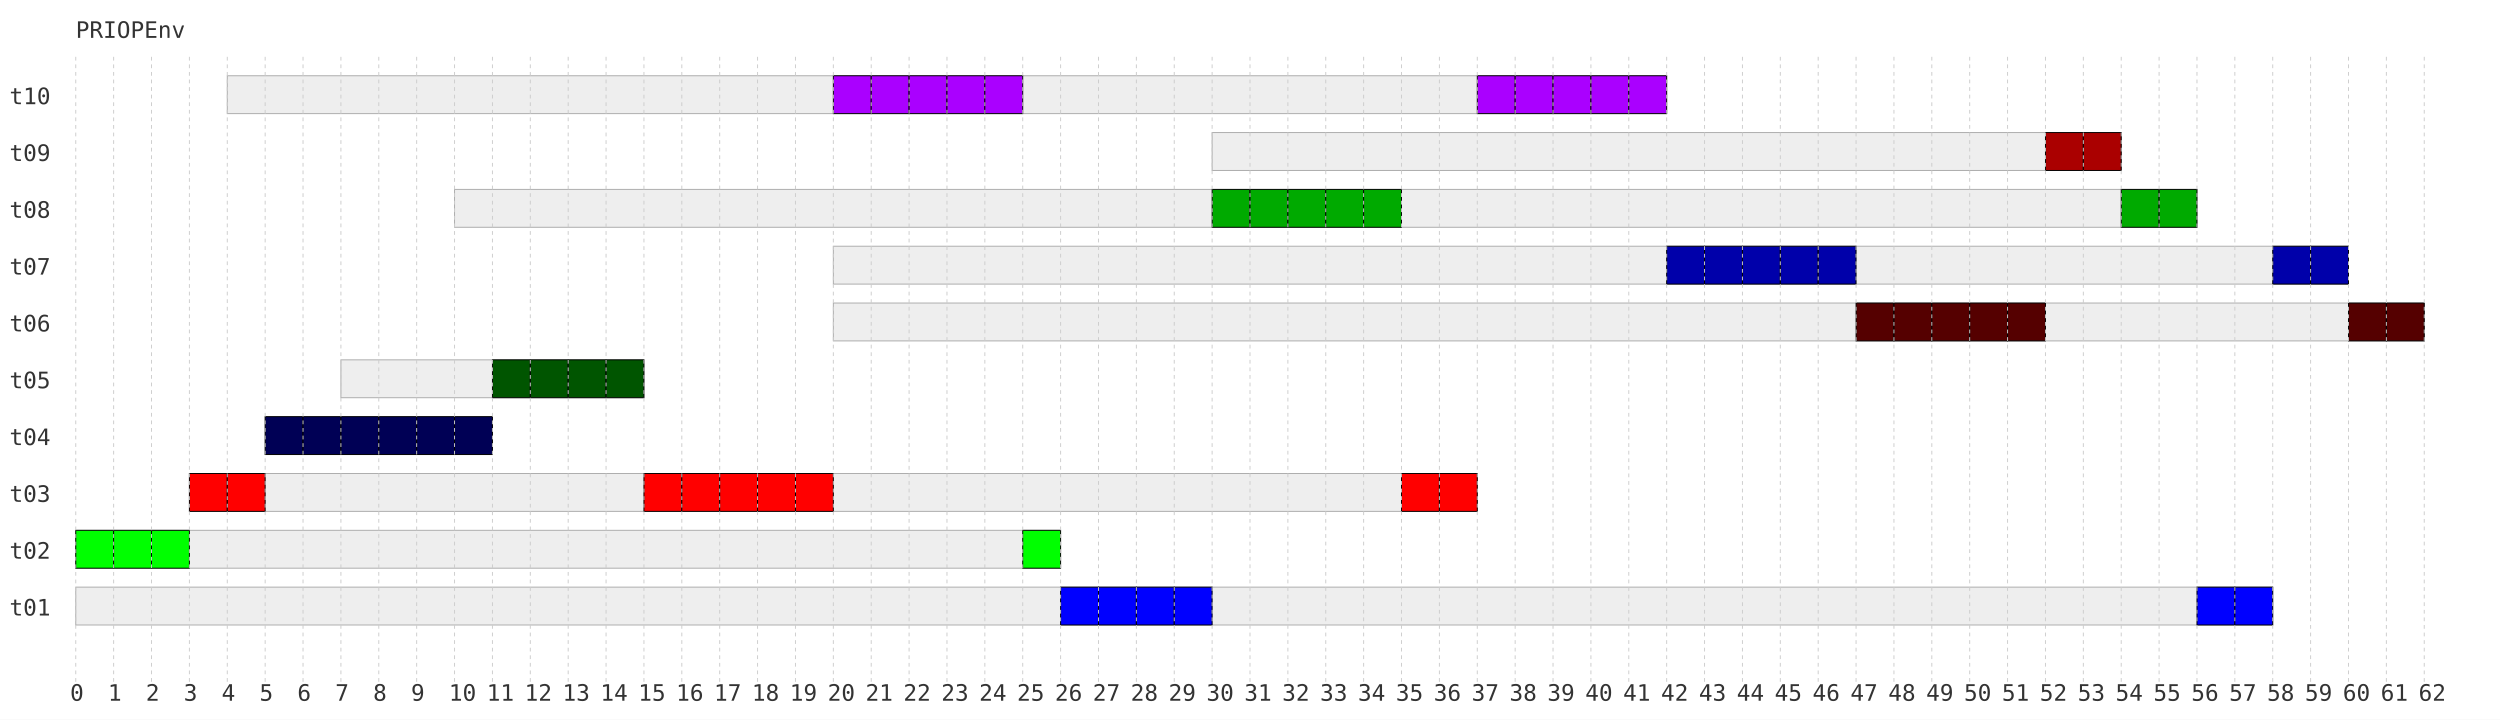
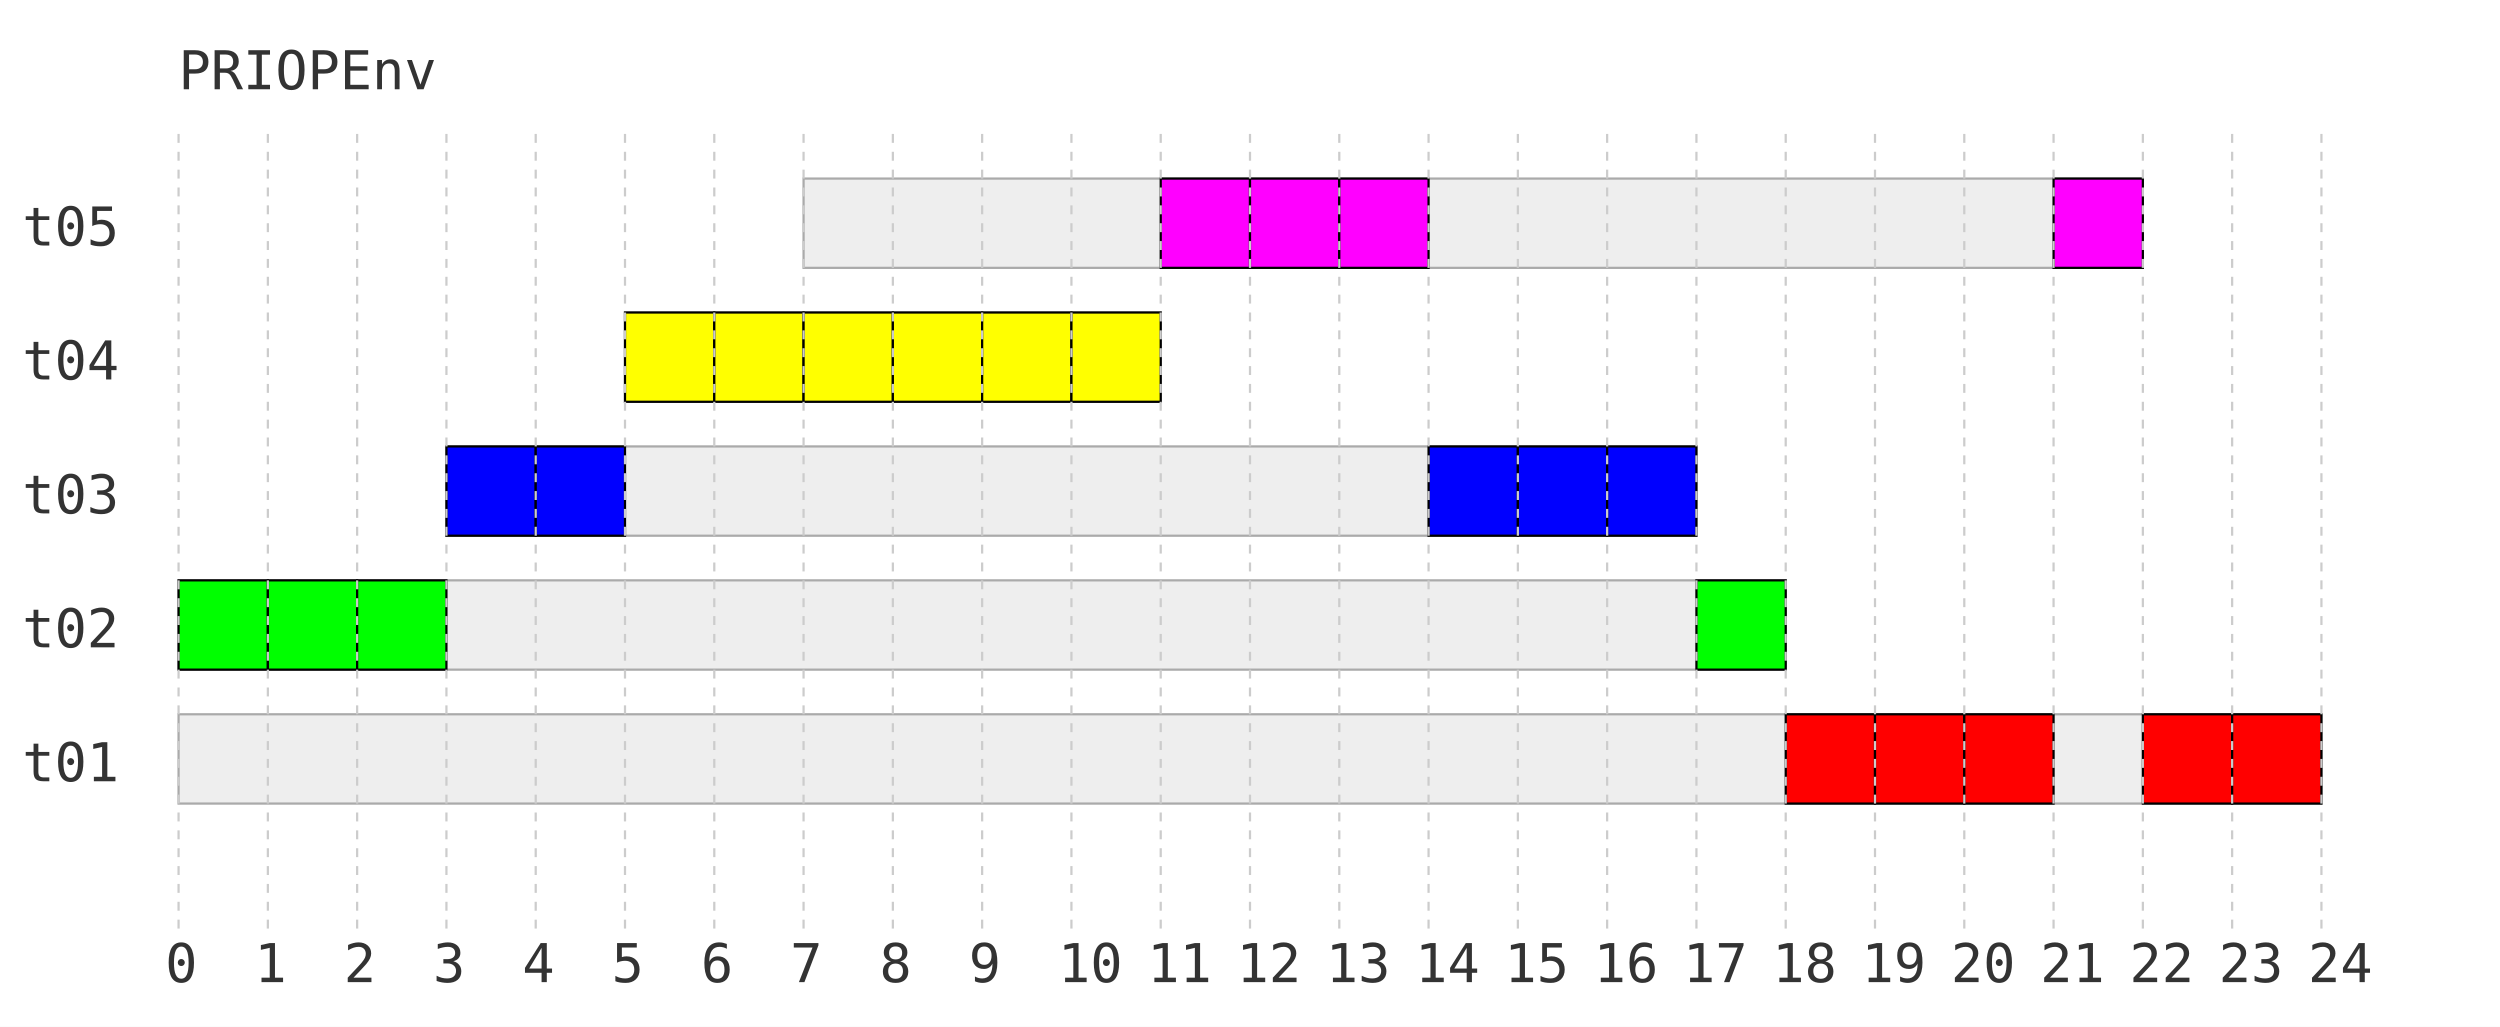
- <svg xmlns="http://www.w3.org/2000/svg" width="1320" height="380">
+ <svg xmlns="http://www.w3.org/2000/svg" width="560" height="230">
  <style>text{font-family:monospace;font-size:12px;fill:#333;}</style>
  <rect width="100%" height="100%" fill="white" />
  <text x="40" y="20" font-size="18" font-family="monospace" fill="#000">PRIOPEnv</text>
-   <text x="5" y="55">t10</text>
-   <rect x="120" y="40" width="760" height="20" fill="#eeeeee" stroke="#aaa" stroke-width="0.5" />
-   <rect x="440" y="40" width="20" height="20" fill="rgb(170,0,255)" stroke="black" stroke-width="0.5" />
-   <rect x="460" y="40" width="20" height="20" fill="rgb(170,0,255)" stroke="black" stroke-width="0.5" />
-   <rect x="480" y="40" width="20" height="20" fill="rgb(170,0,255)" stroke="black" stroke-width="0.5" />
-   <rect x="500" y="40" width="20" height="20" fill="rgb(170,0,255)" stroke="black" stroke-width="0.5" />
-   <rect x="520" y="40" width="20" height="20" fill="rgb(170,0,255)" stroke="black" stroke-width="0.5" />
-   <rect x="780" y="40" width="20" height="20" fill="rgb(170,0,255)" stroke="black" stroke-width="0.5" />
-   <rect x="800" y="40" width="20" height="20" fill="rgb(170,0,255)" stroke="black" stroke-width="0.5" />
-   <rect x="820" y="40" width="20" height="20" fill="rgb(170,0,255)" stroke="black" stroke-width="0.5" />
-   <rect x="840" y="40" width="20" height="20" fill="rgb(170,0,255)" stroke="black" stroke-width="0.5" />
-   <rect x="860" y="40" width="20" height="20" fill="rgb(170,0,255)" stroke="black" stroke-width="0.5" />
-   <text x="5" y="85">t09</text>
-   <rect x="640" y="70" width="480" height="20" fill="#eeeeee" stroke="#aaa" stroke-width="0.5" />
-   <rect x="1080" y="70" width="20" height="20" fill="rgb(170,0,0)" stroke="black" stroke-width="0.5" />
-   <rect x="1100" y="70" width="20" height="20" fill="rgb(170,0,0)" stroke="black" stroke-width="0.5" />
-   <text x="5" y="115">t08</text>
-   <rect x="240" y="100" width="920" height="20" fill="#eeeeee" stroke="#aaa" stroke-width="0.5" />
-   <rect x="640" y="100" width="20" height="20" fill="rgb(0,170,0)" stroke="black" stroke-width="0.5" />
-   <rect x="660" y="100" width="20" height="20" fill="rgb(0,170,0)" stroke="black" stroke-width="0.5" />
-   <rect x="680" y="100" width="20" height="20" fill="rgb(0,170,0)" stroke="black" stroke-width="0.5" />
-   <rect x="700" y="100" width="20" height="20" fill="rgb(0,170,0)" stroke="black" stroke-width="0.5" />
-   <rect x="720" y="100" width="20" height="20" fill="rgb(0,170,0)" stroke="black" stroke-width="0.5" />
-   <rect x="1120" y="100" width="20" height="20" fill="rgb(0,170,0)" stroke="black" stroke-width="0.5" />
-   <rect x="1140" y="100" width="20" height="20" fill="rgb(0,170,0)" stroke="black" stroke-width="0.5" />
-   <text x="5" y="145">t07</text>
-   <rect x="440" y="130" width="800" height="20" fill="#eeeeee" stroke="#aaa" stroke-width="0.5" />
-   <rect x="880" y="130" width="20" height="20" fill="rgb(0,0,170)" stroke="black" stroke-width="0.5" />
-   <rect x="900" y="130" width="20" height="20" fill="rgb(0,0,170)" stroke="black" stroke-width="0.5" />
-   <rect x="920" y="130" width="20" height="20" fill="rgb(0,0,170)" stroke="black" stroke-width="0.5" />
-   <rect x="940" y="130" width="20" height="20" fill="rgb(0,0,170)" stroke="black" stroke-width="0.5" />
-   <rect x="960" y="130" width="20" height="20" fill="rgb(0,0,170)" stroke="black" stroke-width="0.5" />
-   <rect x="1200" y="130" width="20" height="20" fill="rgb(0,0,170)" stroke="black" stroke-width="0.5" />
-   <rect x="1220" y="130" width="20" height="20" fill="rgb(0,0,170)" stroke="black" stroke-width="0.5" />
-   <text x="5" y="175">t06</text>
-   <rect x="440" y="160" width="840" height="20" fill="#eeeeee" stroke="#aaa" stroke-width="0.5" />
-   <rect x="980" y="160" width="20" height="20" fill="rgb(85,0,0)" stroke="black" stroke-width="0.5" />
-   <rect x="1000" y="160" width="20" height="20" fill="rgb(85,0,0)" stroke="black" stroke-width="0.5" />
-   <rect x="1020" y="160" width="20" height="20" fill="rgb(85,0,0)" stroke="black" stroke-width="0.5" />
-   <rect x="1040" y="160" width="20" height="20" fill="rgb(85,0,0)" stroke="black" stroke-width="0.5" />
-   <rect x="1060" y="160" width="20" height="20" fill="rgb(85,0,0)" stroke="black" stroke-width="0.5" />
-   <rect x="1240" y="160" width="20" height="20" fill="rgb(85,0,0)" stroke="black" stroke-width="0.5" />
-   <rect x="1260" y="160" width="20" height="20" fill="rgb(85,0,0)" stroke="black" stroke-width="0.5" />
-   <text x="5" y="205">t05</text>
-   <rect x="180" y="190" width="160" height="20" fill="#eeeeee" stroke="#aaa" stroke-width="0.5" />
-   <rect x="260" y="190" width="20" height="20" fill="rgb(0,85,0)" stroke="black" stroke-width="0.5" />
-   <rect x="280" y="190" width="20" height="20" fill="rgb(0,85,0)" stroke="black" stroke-width="0.5" />
-   <rect x="300" y="190" width="20" height="20" fill="rgb(0,85,0)" stroke="black" stroke-width="0.5" />
-   <rect x="320" y="190" width="20" height="20" fill="rgb(0,85,0)" stroke="black" stroke-width="0.5" />
-   <text x="5" y="235">t04</text>
-   <rect x="140" y="220" width="120" height="20" fill="#eeeeee" stroke="#aaa" stroke-width="0.5" />
-   <rect x="140" y="220" width="20" height="20" fill="rgb(0,0,85)" stroke="black" stroke-width="0.5" />
-   <rect x="160" y="220" width="20" height="20" fill="rgb(0,0,85)" stroke="black" stroke-width="0.5" />
-   <rect x="180" y="220" width="20" height="20" fill="rgb(0,0,85)" stroke="black" stroke-width="0.5" />
-   <rect x="200" y="220" width="20" height="20" fill="rgb(0,0,85)" stroke="black" stroke-width="0.5" />
-   <rect x="220" y="220" width="20" height="20" fill="rgb(0,0,85)" stroke="black" stroke-width="0.5" />
-   <rect x="240" y="220" width="20" height="20" fill="rgb(0,0,85)" stroke="black" stroke-width="0.5" />
-   <text x="5" y="265">t03</text>
-   <rect x="100" y="250" width="680" height="20" fill="#eeeeee" stroke="#aaa" stroke-width="0.5" />
-   <rect x="100" y="250" width="20" height="20" fill="rgb(255,0,0)" stroke="black" stroke-width="0.5" />
-   <rect x="120" y="250" width="20" height="20" fill="rgb(255,0,0)" stroke="black" stroke-width="0.5" />
-   <rect x="340" y="250" width="20" height="20" fill="rgb(255,0,0)" stroke="black" stroke-width="0.5" />
-   <rect x="360" y="250" width="20" height="20" fill="rgb(255,0,0)" stroke="black" stroke-width="0.5" />
-   <rect x="380" y="250" width="20" height="20" fill="rgb(255,0,0)" stroke="black" stroke-width="0.5" />
-   <rect x="400" y="250" width="20" height="20" fill="rgb(255,0,0)" stroke="black" stroke-width="0.5" />
-   <rect x="420" y="250" width="20" height="20" fill="rgb(255,0,0)" stroke="black" stroke-width="0.5" />
-   <rect x="740" y="250" width="20" height="20" fill="rgb(255,0,0)" stroke="black" stroke-width="0.5" />
-   <rect x="760" y="250" width="20" height="20" fill="rgb(255,0,0)" stroke="black" stroke-width="0.5" />
-   <text x="5" y="295">t02</text>
-   <rect x="40" y="280" width="520" height="20" fill="#eeeeee" stroke="#aaa" stroke-width="0.5" />
-   <rect x="40" y="280" width="20" height="20" fill="rgb(0,255,0)" stroke="black" stroke-width="0.5" />
-   <rect x="60" y="280" width="20" height="20" fill="rgb(0,255,0)" stroke="black" stroke-width="0.5" />
-   <rect x="80" y="280" width="20" height="20" fill="rgb(0,255,0)" stroke="black" stroke-width="0.5" />
-   <rect x="540" y="280" width="20" height="20" fill="rgb(0,255,0)" stroke="black" stroke-width="0.5" />
-   <text x="5" y="325">t01</text>
-   <rect x="40" y="310" width="1160" height="20" fill="#eeeeee" stroke="#aaa" stroke-width="0.5" />
-   <rect x="560" y="310" width="20" height="20" fill="rgb(0,0,255)" stroke="black" stroke-width="0.5" />
-   <rect x="580" y="310" width="20" height="20" fill="rgb(0,0,255)" stroke="black" stroke-width="0.5" />
-   <rect x="600" y="310" width="20" height="20" fill="rgb(0,0,255)" stroke="black" stroke-width="0.5" />
-   <rect x="620" y="310" width="20" height="20" fill="rgb(0,0,255)" stroke="black" stroke-width="0.5" />
-   <rect x="1160" y="310" width="20" height="20" fill="rgb(0,0,255)" stroke="black" stroke-width="0.5" />
-   <rect x="1180" y="310" width="20" height="20" fill="rgb(0,0,255)" stroke="black" stroke-width="0.5" />
+   <text x="5" y="55">t05</text>
+   <rect x="180" y="40" width="300" height="20" fill="#eeeeee" stroke="#aaa" stroke-width="0.5" />
+   <rect x="260" y="40" width="20" height="20" fill="rgb(255,0,255)" stroke="black" stroke-width="0.5" />
+   <rect x="280" y="40" width="20" height="20" fill="rgb(255,0,255)" stroke="black" stroke-width="0.5" />
+   <rect x="300" y="40" width="20" height="20" fill="rgb(255,0,255)" stroke="black" stroke-width="0.5" />
+   <rect x="460" y="40" width="20" height="20" fill="rgb(255,0,255)" stroke="black" stroke-width="0.5" />
+   <text x="5" y="85">t04</text>
+   <rect x="140" y="70" width="120" height="20" fill="#eeeeee" stroke="#aaa" stroke-width="0.5" />
+   <rect x="140" y="70" width="20" height="20" fill="rgb(255,255,0)" stroke="black" stroke-width="0.5" />
+   <rect x="160" y="70" width="20" height="20" fill="rgb(255,255,0)" stroke="black" stroke-width="0.5" />
+   <rect x="180" y="70" width="20" height="20" fill="rgb(255,255,0)" stroke="black" stroke-width="0.5" />
+   <rect x="200" y="70" width="20" height="20" fill="rgb(255,255,0)" stroke="black" stroke-width="0.5" />
+   <rect x="220" y="70" width="20" height="20" fill="rgb(255,255,0)" stroke="black" stroke-width="0.5" />
+   <rect x="240" y="70" width="20" height="20" fill="rgb(255,255,0)" stroke="black" stroke-width="0.5" />
+   <text x="5" y="115">t03</text>
+   <rect x="100" y="100" width="280" height="20" fill="#eeeeee" stroke="#aaa" stroke-width="0.5" />
+   <rect x="100" y="100" width="20" height="20" fill="rgb(0,0,255)" stroke="black" stroke-width="0.5" />
+   <rect x="120" y="100" width="20" height="20" fill="rgb(0,0,255)" stroke="black" stroke-width="0.5" />
+   <rect x="320" y="100" width="20" height="20" fill="rgb(0,0,255)" stroke="black" stroke-width="0.5" />
+   <rect x="340" y="100" width="20" height="20" fill="rgb(0,0,255)" stroke="black" stroke-width="0.5" />
+   <rect x="360" y="100" width="20" height="20" fill="rgb(0,0,255)" stroke="black" stroke-width="0.5" />
+   <text x="5" y="145">t02</text>
+   <rect x="40" y="130" width="360" height="20" fill="#eeeeee" stroke="#aaa" stroke-width="0.5" />
+   <rect x="40" y="130" width="20" height="20" fill="rgb(0,255,0)" stroke="black" stroke-width="0.5" />
+   <rect x="60" y="130" width="20" height="20" fill="rgb(0,255,0)" stroke="black" stroke-width="0.5" />
+   <rect x="80" y="130" width="20" height="20" fill="rgb(0,255,0)" stroke="black" stroke-width="0.5" />
+   <rect x="380" y="130" width="20" height="20" fill="rgb(0,255,0)" stroke="black" stroke-width="0.5" />
+   <text x="5" y="175">t01</text>
+   <rect x="40" y="160" width="480" height="20" fill="#eeeeee" stroke="#aaa" stroke-width="0.5" />
+   <rect x="400" y="160" width="20" height="20" fill="rgb(255,0,0)" stroke="black" stroke-width="0.5" />
+   <rect x="420" y="160" width="20" height="20" fill="rgb(255,0,0)" stroke="black" stroke-width="0.5" />
+   <rect x="440" y="160" width="20" height="20" fill="rgb(255,0,0)" stroke="black" stroke-width="0.5" />
+   <rect x="480" y="160" width="20" height="20" fill="rgb(255,0,0)" stroke="black" stroke-width="0.5" />
+   <rect x="500" y="160" width="20" height="20" fill="rgb(255,0,0)" stroke="black" stroke-width="0.5" />
  <g font-size="8" fill="#555">
-     <line x1="40" y1="30" x2="40" y2="360" stroke="#ccc" stroke-width="0.5" stroke-dasharray="2,2" />
-     <text x="37" y="370">0</text>
-     <line x1="60" y1="30" x2="60" y2="360" stroke="#ccc" stroke-width="0.5" stroke-dasharray="2,2" />
-     <text x="57" y="370">1</text>
-     <line x1="80" y1="30" x2="80" y2="360" stroke="#ccc" stroke-width="0.5" stroke-dasharray="2,2" />
-     <text x="77" y="370">2</text>
-     <line x1="100" y1="30" x2="100" y2="360" stroke="#ccc" stroke-width="0.5" stroke-dasharray="2,2" />
-     <text x="97" y="370">3</text>
-     <line x1="120" y1="30" x2="120" y2="360" stroke="#ccc" stroke-width="0.5" stroke-dasharray="2,2" />
-     <text x="117" y="370">4</text>
-     <line x1="140" y1="30" x2="140" y2="360" stroke="#ccc" stroke-width="0.5" stroke-dasharray="2,2" />
-     <text x="137" y="370">5</text>
-     <line x1="160" y1="30" x2="160" y2="360" stroke="#ccc" stroke-width="0.5" stroke-dasharray="2,2" />
-     <text x="157" y="370">6</text>
-     <line x1="180" y1="30" x2="180" y2="360" stroke="#ccc" stroke-width="0.5" stroke-dasharray="2,2" />
-     <text x="177" y="370">7</text>
-     <line x1="200" y1="30" x2="200" y2="360" stroke="#ccc" stroke-width="0.5" stroke-dasharray="2,2" />
-     <text x="197" y="370">8</text>
-     <line x1="220" y1="30" x2="220" y2="360" stroke="#ccc" stroke-width="0.5" stroke-dasharray="2,2" />
-     <text x="217" y="370">9</text>
-     <line x1="240" y1="30" x2="240" y2="360" stroke="#ccc" stroke-width="0.5" stroke-dasharray="2,2" />
-     <text x="237" y="370">10</text>
-     <line x1="260" y1="30" x2="260" y2="360" stroke="#ccc" stroke-width="0.5" stroke-dasharray="2,2" />
-     <text x="257" y="370">11</text>
-     <line x1="280" y1="30" x2="280" y2="360" stroke="#ccc" stroke-width="0.5" stroke-dasharray="2,2" />
-     <text x="277" y="370">12</text>
-     <line x1="300" y1="30" x2="300" y2="360" stroke="#ccc" stroke-width="0.5" stroke-dasharray="2,2" />
-     <text x="297" y="370">13</text>
-     <line x1="320" y1="30" x2="320" y2="360" stroke="#ccc" stroke-width="0.5" stroke-dasharray="2,2" />
-     <text x="317" y="370">14</text>
-     <line x1="340" y1="30" x2="340" y2="360" stroke="#ccc" stroke-width="0.5" stroke-dasharray="2,2" />
-     <text x="337" y="370">15</text>
-     <line x1="360" y1="30" x2="360" y2="360" stroke="#ccc" stroke-width="0.5" stroke-dasharray="2,2" />
-     <text x="357" y="370">16</text>
-     <line x1="380" y1="30" x2="380" y2="360" stroke="#ccc" stroke-width="0.5" stroke-dasharray="2,2" />
-     <text x="377" y="370">17</text>
-     <line x1="400" y1="30" x2="400" y2="360" stroke="#ccc" stroke-width="0.5" stroke-dasharray="2,2" />
-     <text x="397" y="370">18</text>
-     <line x1="420" y1="30" x2="420" y2="360" stroke="#ccc" stroke-width="0.5" stroke-dasharray="2,2" />
-     <text x="417" y="370">19</text>
-     <line x1="440" y1="30" x2="440" y2="360" stroke="#ccc" stroke-width="0.5" stroke-dasharray="2,2" />
-     <text x="437" y="370">20</text>
-     <line x1="460" y1="30" x2="460" y2="360" stroke="#ccc" stroke-width="0.5" stroke-dasharray="2,2" />
-     <text x="457" y="370">21</text>
-     <line x1="480" y1="30" x2="480" y2="360" stroke="#ccc" stroke-width="0.5" stroke-dasharray="2,2" />
-     <text x="477" y="370">22</text>
-     <line x1="500" y1="30" x2="500" y2="360" stroke="#ccc" stroke-width="0.5" stroke-dasharray="2,2" />
-     <text x="497" y="370">23</text>
-     <line x1="520" y1="30" x2="520" y2="360" stroke="#ccc" stroke-width="0.5" stroke-dasharray="2,2" />
-     <text x="517" y="370">24</text>
-     <line x1="540" y1="30" x2="540" y2="360" stroke="#ccc" stroke-width="0.5" stroke-dasharray="2,2" />
-     <text x="537" y="370">25</text>
-     <line x1="560" y1="30" x2="560" y2="360" stroke="#ccc" stroke-width="0.5" stroke-dasharray="2,2" />
-     <text x="557" y="370">26</text>
-     <line x1="580" y1="30" x2="580" y2="360" stroke="#ccc" stroke-width="0.5" stroke-dasharray="2,2" />
-     <text x="577" y="370">27</text>
-     <line x1="600" y1="30" x2="600" y2="360" stroke="#ccc" stroke-width="0.5" stroke-dasharray="2,2" />
-     <text x="597" y="370">28</text>
-     <line x1="620" y1="30" x2="620" y2="360" stroke="#ccc" stroke-width="0.5" stroke-dasharray="2,2" />
-     <text x="617" y="370">29</text>
-     <line x1="640" y1="30" x2="640" y2="360" stroke="#ccc" stroke-width="0.5" stroke-dasharray="2,2" />
-     <text x="637" y="370">30</text>
-     <line x1="660" y1="30" x2="660" y2="360" stroke="#ccc" stroke-width="0.5" stroke-dasharray="2,2" />
-     <text x="657" y="370">31</text>
-     <line x1="680" y1="30" x2="680" y2="360" stroke="#ccc" stroke-width="0.5" stroke-dasharray="2,2" />
-     <text x="677" y="370">32</text>
-     <line x1="700" y1="30" x2="700" y2="360" stroke="#ccc" stroke-width="0.5" stroke-dasharray="2,2" />
-     <text x="697" y="370">33</text>
-     <line x1="720" y1="30" x2="720" y2="360" stroke="#ccc" stroke-width="0.5" stroke-dasharray="2,2" />
-     <text x="717" y="370">34</text>
-     <line x1="740" y1="30" x2="740" y2="360" stroke="#ccc" stroke-width="0.5" stroke-dasharray="2,2" />
-     <text x="737" y="370">35</text>
-     <line x1="760" y1="30" x2="760" y2="360" stroke="#ccc" stroke-width="0.5" stroke-dasharray="2,2" />
-     <text x="757" y="370">36</text>
-     <line x1="780" y1="30" x2="780" y2="360" stroke="#ccc" stroke-width="0.5" stroke-dasharray="2,2" />
-     <text x="777" y="370">37</text>
-     <line x1="800" y1="30" x2="800" y2="360" stroke="#ccc" stroke-width="0.5" stroke-dasharray="2,2" />
-     <text x="797" y="370">38</text>
-     <line x1="820" y1="30" x2="820" y2="360" stroke="#ccc" stroke-width="0.5" stroke-dasharray="2,2" />
-     <text x="817" y="370">39</text>
-     <line x1="840" y1="30" x2="840" y2="360" stroke="#ccc" stroke-width="0.5" stroke-dasharray="2,2" />
-     <text x="837" y="370">40</text>
-     <line x1="860" y1="30" x2="860" y2="360" stroke="#ccc" stroke-width="0.5" stroke-dasharray="2,2" />
-     <text x="857" y="370">41</text>
-     <line x1="880" y1="30" x2="880" y2="360" stroke="#ccc" stroke-width="0.5" stroke-dasharray="2,2" />
-     <text x="877" y="370">42</text>
-     <line x1="900" y1="30" x2="900" y2="360" stroke="#ccc" stroke-width="0.5" stroke-dasharray="2,2" />
-     <text x="897" y="370">43</text>
-     <line x1="920" y1="30" x2="920" y2="360" stroke="#ccc" stroke-width="0.5" stroke-dasharray="2,2" />
-     <text x="917" y="370">44</text>
-     <line x1="940" y1="30" x2="940" y2="360" stroke="#ccc" stroke-width="0.5" stroke-dasharray="2,2" />
-     <text x="937" y="370">45</text>
-     <line x1="960" y1="30" x2="960" y2="360" stroke="#ccc" stroke-width="0.5" stroke-dasharray="2,2" />
-     <text x="957" y="370">46</text>
-     <line x1="980" y1="30" x2="980" y2="360" stroke="#ccc" stroke-width="0.5" stroke-dasharray="2,2" />
-     <text x="977" y="370">47</text>
-     <line x1="1000" y1="30" x2="1000" y2="360" stroke="#ccc" stroke-width="0.5" stroke-dasharray="2,2" />
-     <text x="997" y="370">48</text>
-     <line x1="1020" y1="30" x2="1020" y2="360" stroke="#ccc" stroke-width="0.5" stroke-dasharray="2,2" />
-     <text x="1017" y="370">49</text>
-     <line x1="1040" y1="30" x2="1040" y2="360" stroke="#ccc" stroke-width="0.5" stroke-dasharray="2,2" />
-     <text x="1037" y="370">50</text>
-     <line x1="1060" y1="30" x2="1060" y2="360" stroke="#ccc" stroke-width="0.5" stroke-dasharray="2,2" />
-     <text x="1057" y="370">51</text>
-     <line x1="1080" y1="30" x2="1080" y2="360" stroke="#ccc" stroke-width="0.5" stroke-dasharray="2,2" />
-     <text x="1077" y="370">52</text>
-     <line x1="1100" y1="30" x2="1100" y2="360" stroke="#ccc" stroke-width="0.5" stroke-dasharray="2,2" />
-     <text x="1097" y="370">53</text>
-     <line x1="1120" y1="30" x2="1120" y2="360" stroke="#ccc" stroke-width="0.5" stroke-dasharray="2,2" />
-     <text x="1117" y="370">54</text>
-     <line x1="1140" y1="30" x2="1140" y2="360" stroke="#ccc" stroke-width="0.5" stroke-dasharray="2,2" />
-     <text x="1137" y="370">55</text>
-     <line x1="1160" y1="30" x2="1160" y2="360" stroke="#ccc" stroke-width="0.5" stroke-dasharray="2,2" />
-     <text x="1157" y="370">56</text>
-     <line x1="1180" y1="30" x2="1180" y2="360" stroke="#ccc" stroke-width="0.5" stroke-dasharray="2,2" />
-     <text x="1177" y="370">57</text>
-     <line x1="1200" y1="30" x2="1200" y2="360" stroke="#ccc" stroke-width="0.5" stroke-dasharray="2,2" />
-     <text x="1197" y="370">58</text>
-     <line x1="1220" y1="30" x2="1220" y2="360" stroke="#ccc" stroke-width="0.5" stroke-dasharray="2,2" />
-     <text x="1217" y="370">59</text>
-     <line x1="1240" y1="30" x2="1240" y2="360" stroke="#ccc" stroke-width="0.5" stroke-dasharray="2,2" />
-     <text x="1237" y="370">60</text>
-     <line x1="1260" y1="30" x2="1260" y2="360" stroke="#ccc" stroke-width="0.5" stroke-dasharray="2,2" />
-     <text x="1257" y="370">61</text>
-     <line x1="1280" y1="30" x2="1280" y2="360" stroke="#ccc" stroke-width="0.5" stroke-dasharray="2,2" />
-     <text x="1277" y="370">62</text>
+     <line x1="40" y1="30" x2="40" y2="210" stroke="#ccc" stroke-width="0.5" stroke-dasharray="2,2" />
+     <text x="37" y="220">0</text>
+     <line x1="60" y1="30" x2="60" y2="210" stroke="#ccc" stroke-width="0.5" stroke-dasharray="2,2" />
+     <text x="57" y="220">1</text>
+     <line x1="80" y1="30" x2="80" y2="210" stroke="#ccc" stroke-width="0.5" stroke-dasharray="2,2" />
+     <text x="77" y="220">2</text>
+     <line x1="100" y1="30" x2="100" y2="210" stroke="#ccc" stroke-width="0.5" stroke-dasharray="2,2" />
+     <text x="97" y="220">3</text>
+     <line x1="120" y1="30" x2="120" y2="210" stroke="#ccc" stroke-width="0.5" stroke-dasharray="2,2" />
+     <text x="117" y="220">4</text>
+     <line x1="140" y1="30" x2="140" y2="210" stroke="#ccc" stroke-width="0.5" stroke-dasharray="2,2" />
+     <text x="137" y="220">5</text>
+     <line x1="160" y1="30" x2="160" y2="210" stroke="#ccc" stroke-width="0.5" stroke-dasharray="2,2" />
+     <text x="157" y="220">6</text>
+     <line x1="180" y1="30" x2="180" y2="210" stroke="#ccc" stroke-width="0.5" stroke-dasharray="2,2" />
+     <text x="177" y="220">7</text>
+     <line x1="200" y1="30" x2="200" y2="210" stroke="#ccc" stroke-width="0.5" stroke-dasharray="2,2" />
+     <text x="197" y="220">8</text>
+     <line x1="220" y1="30" x2="220" y2="210" stroke="#ccc" stroke-width="0.5" stroke-dasharray="2,2" />
+     <text x="217" y="220">9</text>
+     <line x1="240" y1="30" x2="240" y2="210" stroke="#ccc" stroke-width="0.5" stroke-dasharray="2,2" />
+     <text x="237" y="220">10</text>
+     <line x1="260" y1="30" x2="260" y2="210" stroke="#ccc" stroke-width="0.5" stroke-dasharray="2,2" />
+     <text x="257" y="220">11</text>
+     <line x1="280" y1="30" x2="280" y2="210" stroke="#ccc" stroke-width="0.5" stroke-dasharray="2,2" />
+     <text x="277" y="220">12</text>
+     <line x1="300" y1="30" x2="300" y2="210" stroke="#ccc" stroke-width="0.5" stroke-dasharray="2,2" />
+     <text x="297" y="220">13</text>
+     <line x1="320" y1="30" x2="320" y2="210" stroke="#ccc" stroke-width="0.5" stroke-dasharray="2,2" />
+     <text x="317" y="220">14</text>
+     <line x1="340" y1="30" x2="340" y2="210" stroke="#ccc" stroke-width="0.5" stroke-dasharray="2,2" />
+     <text x="337" y="220">15</text>
+     <line x1="360" y1="30" x2="360" y2="210" stroke="#ccc" stroke-width="0.5" stroke-dasharray="2,2" />
+     <text x="357" y="220">16</text>
+     <line x1="380" y1="30" x2="380" y2="210" stroke="#ccc" stroke-width="0.5" stroke-dasharray="2,2" />
+     <text x="377" y="220">17</text>
+     <line x1="400" y1="30" x2="400" y2="210" stroke="#ccc" stroke-width="0.5" stroke-dasharray="2,2" />
+     <text x="397" y="220">18</text>
+     <line x1="420" y1="30" x2="420" y2="210" stroke="#ccc" stroke-width="0.5" stroke-dasharray="2,2" />
+     <text x="417" y="220">19</text>
+     <line x1="440" y1="30" x2="440" y2="210" stroke="#ccc" stroke-width="0.5" stroke-dasharray="2,2" />
+     <text x="437" y="220">20</text>
+     <line x1="460" y1="30" x2="460" y2="210" stroke="#ccc" stroke-width="0.5" stroke-dasharray="2,2" />
+     <text x="457" y="220">21</text>
+     <line x1="480" y1="30" x2="480" y2="210" stroke="#ccc" stroke-width="0.5" stroke-dasharray="2,2" />
+     <text x="477" y="220">22</text>
+     <line x1="500" y1="30" x2="500" y2="210" stroke="#ccc" stroke-width="0.5" stroke-dasharray="2,2" />
+     <text x="497" y="220">23</text>
+     <line x1="520" y1="30" x2="520" y2="210" stroke="#ccc" stroke-width="0.5" stroke-dasharray="2,2" />
+     <text x="517" y="220">24</text>
  </g>
</svg>
